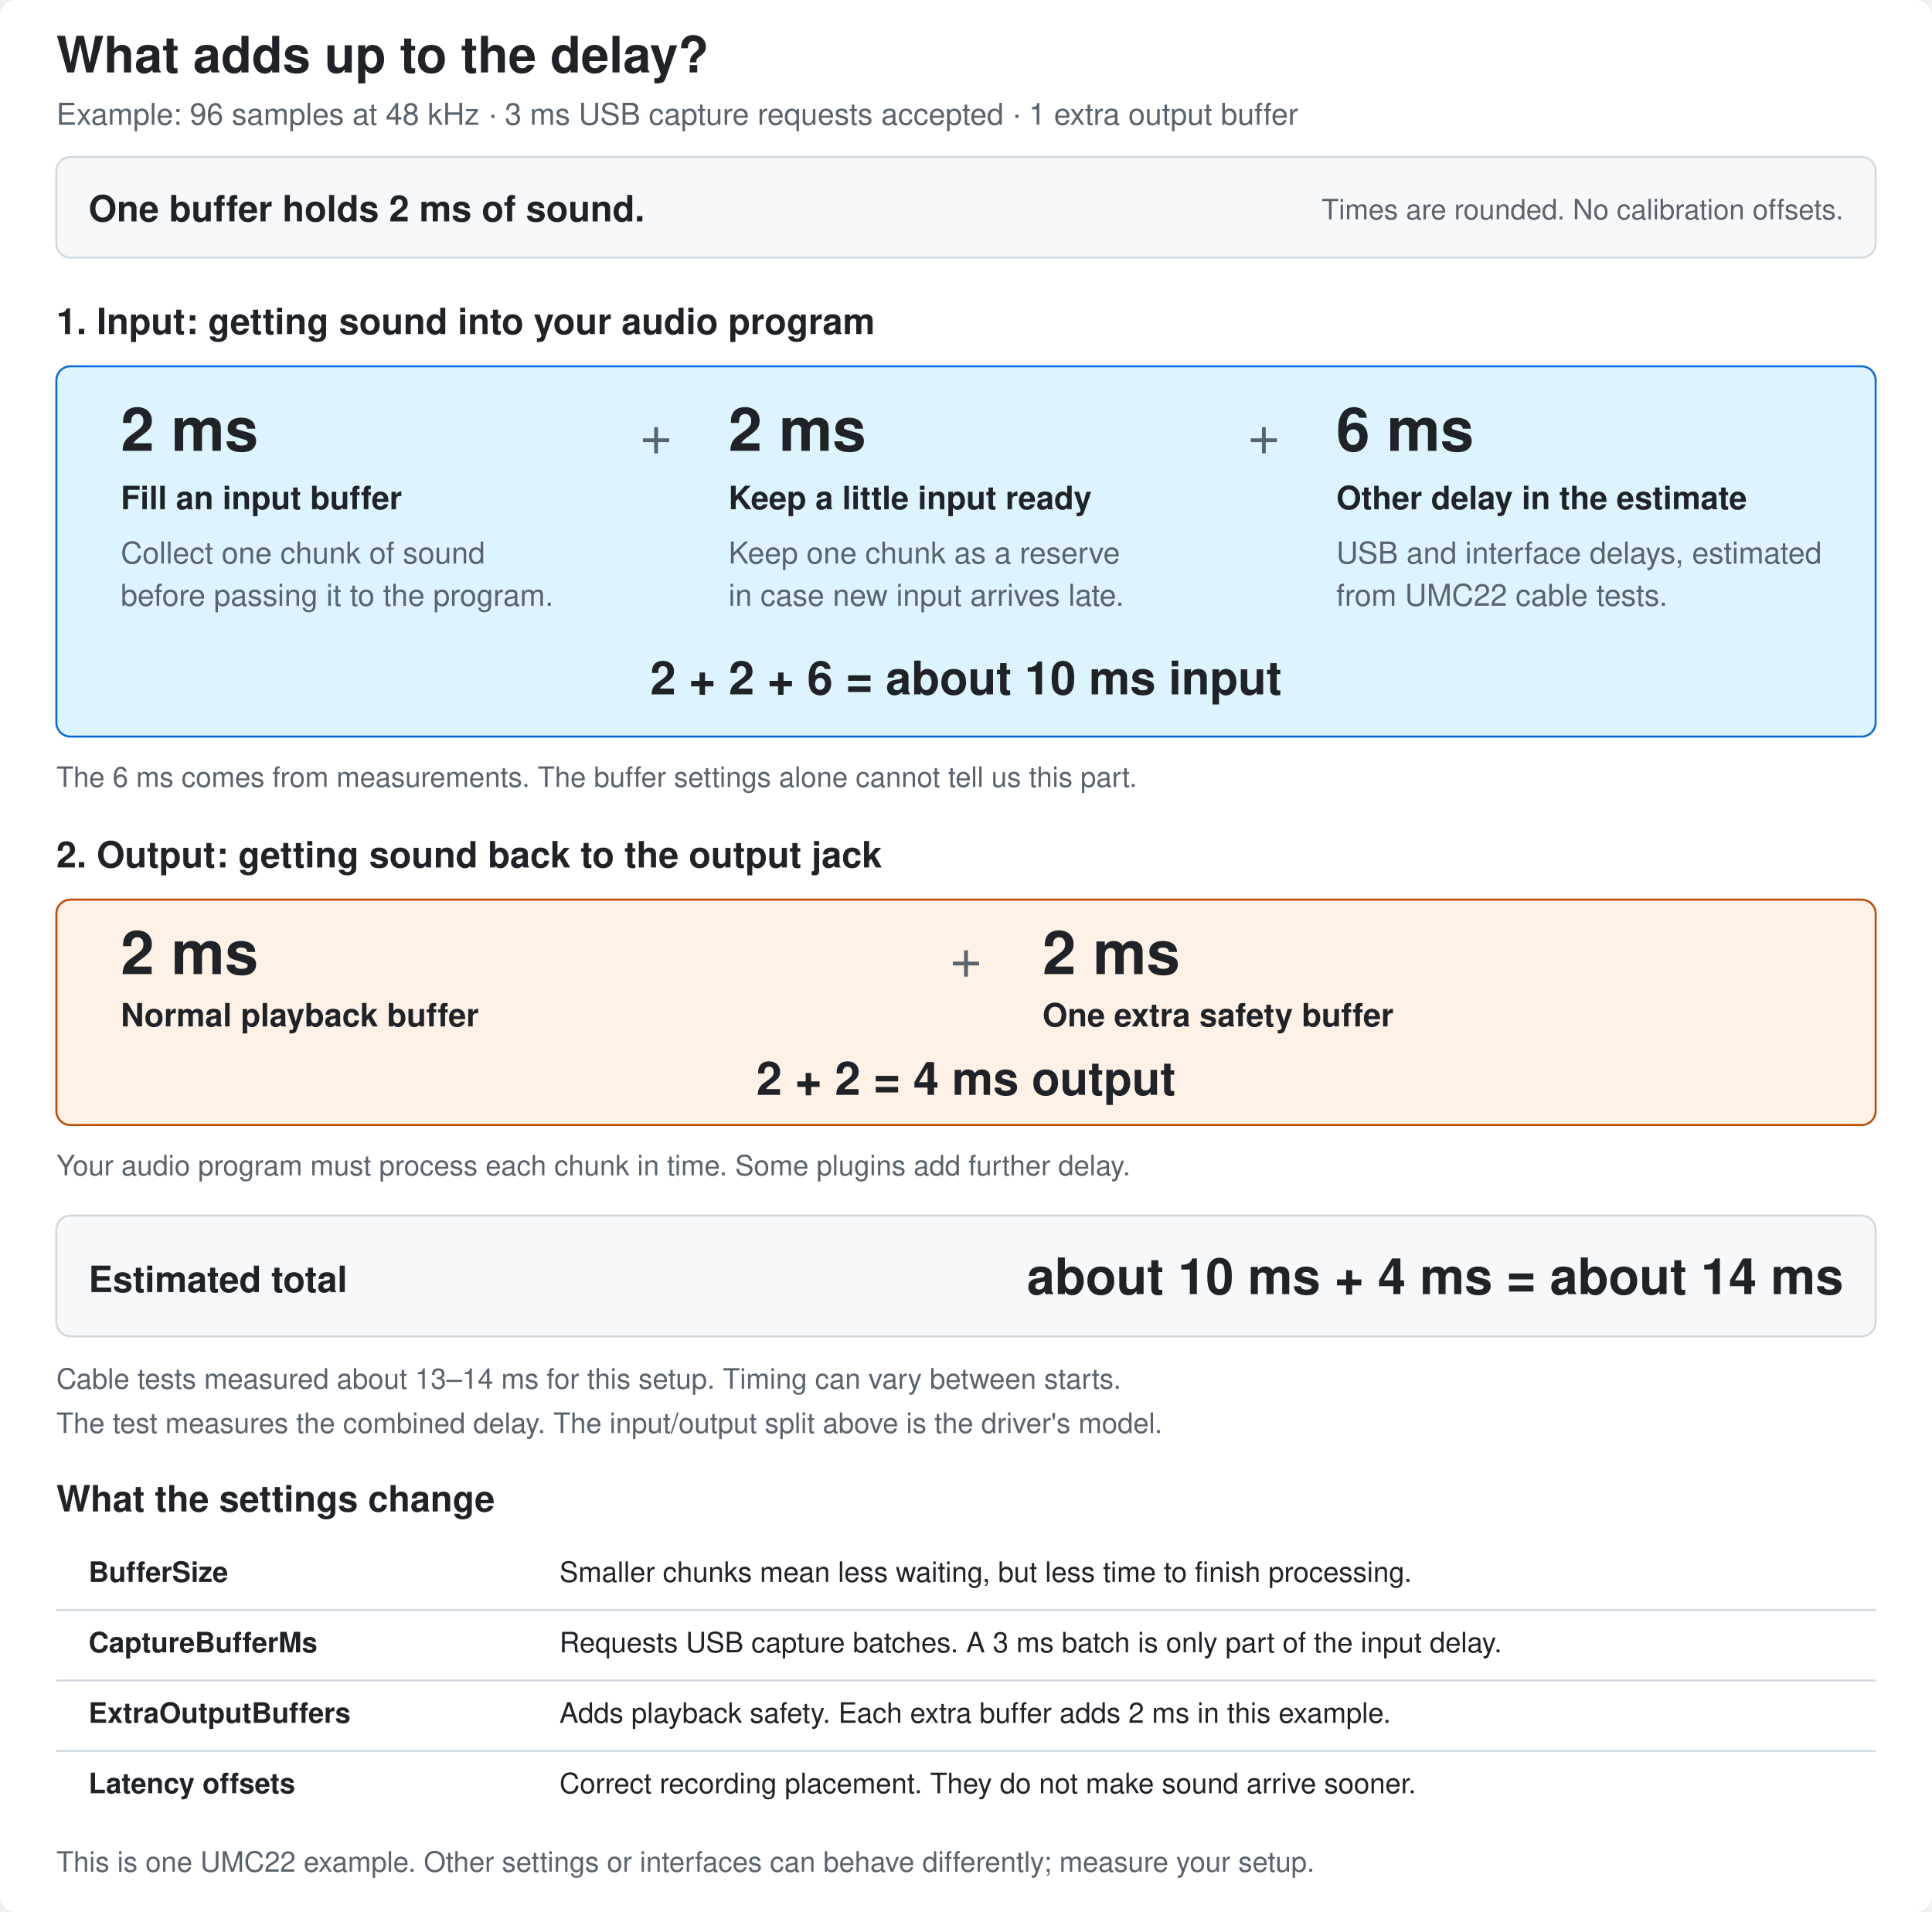
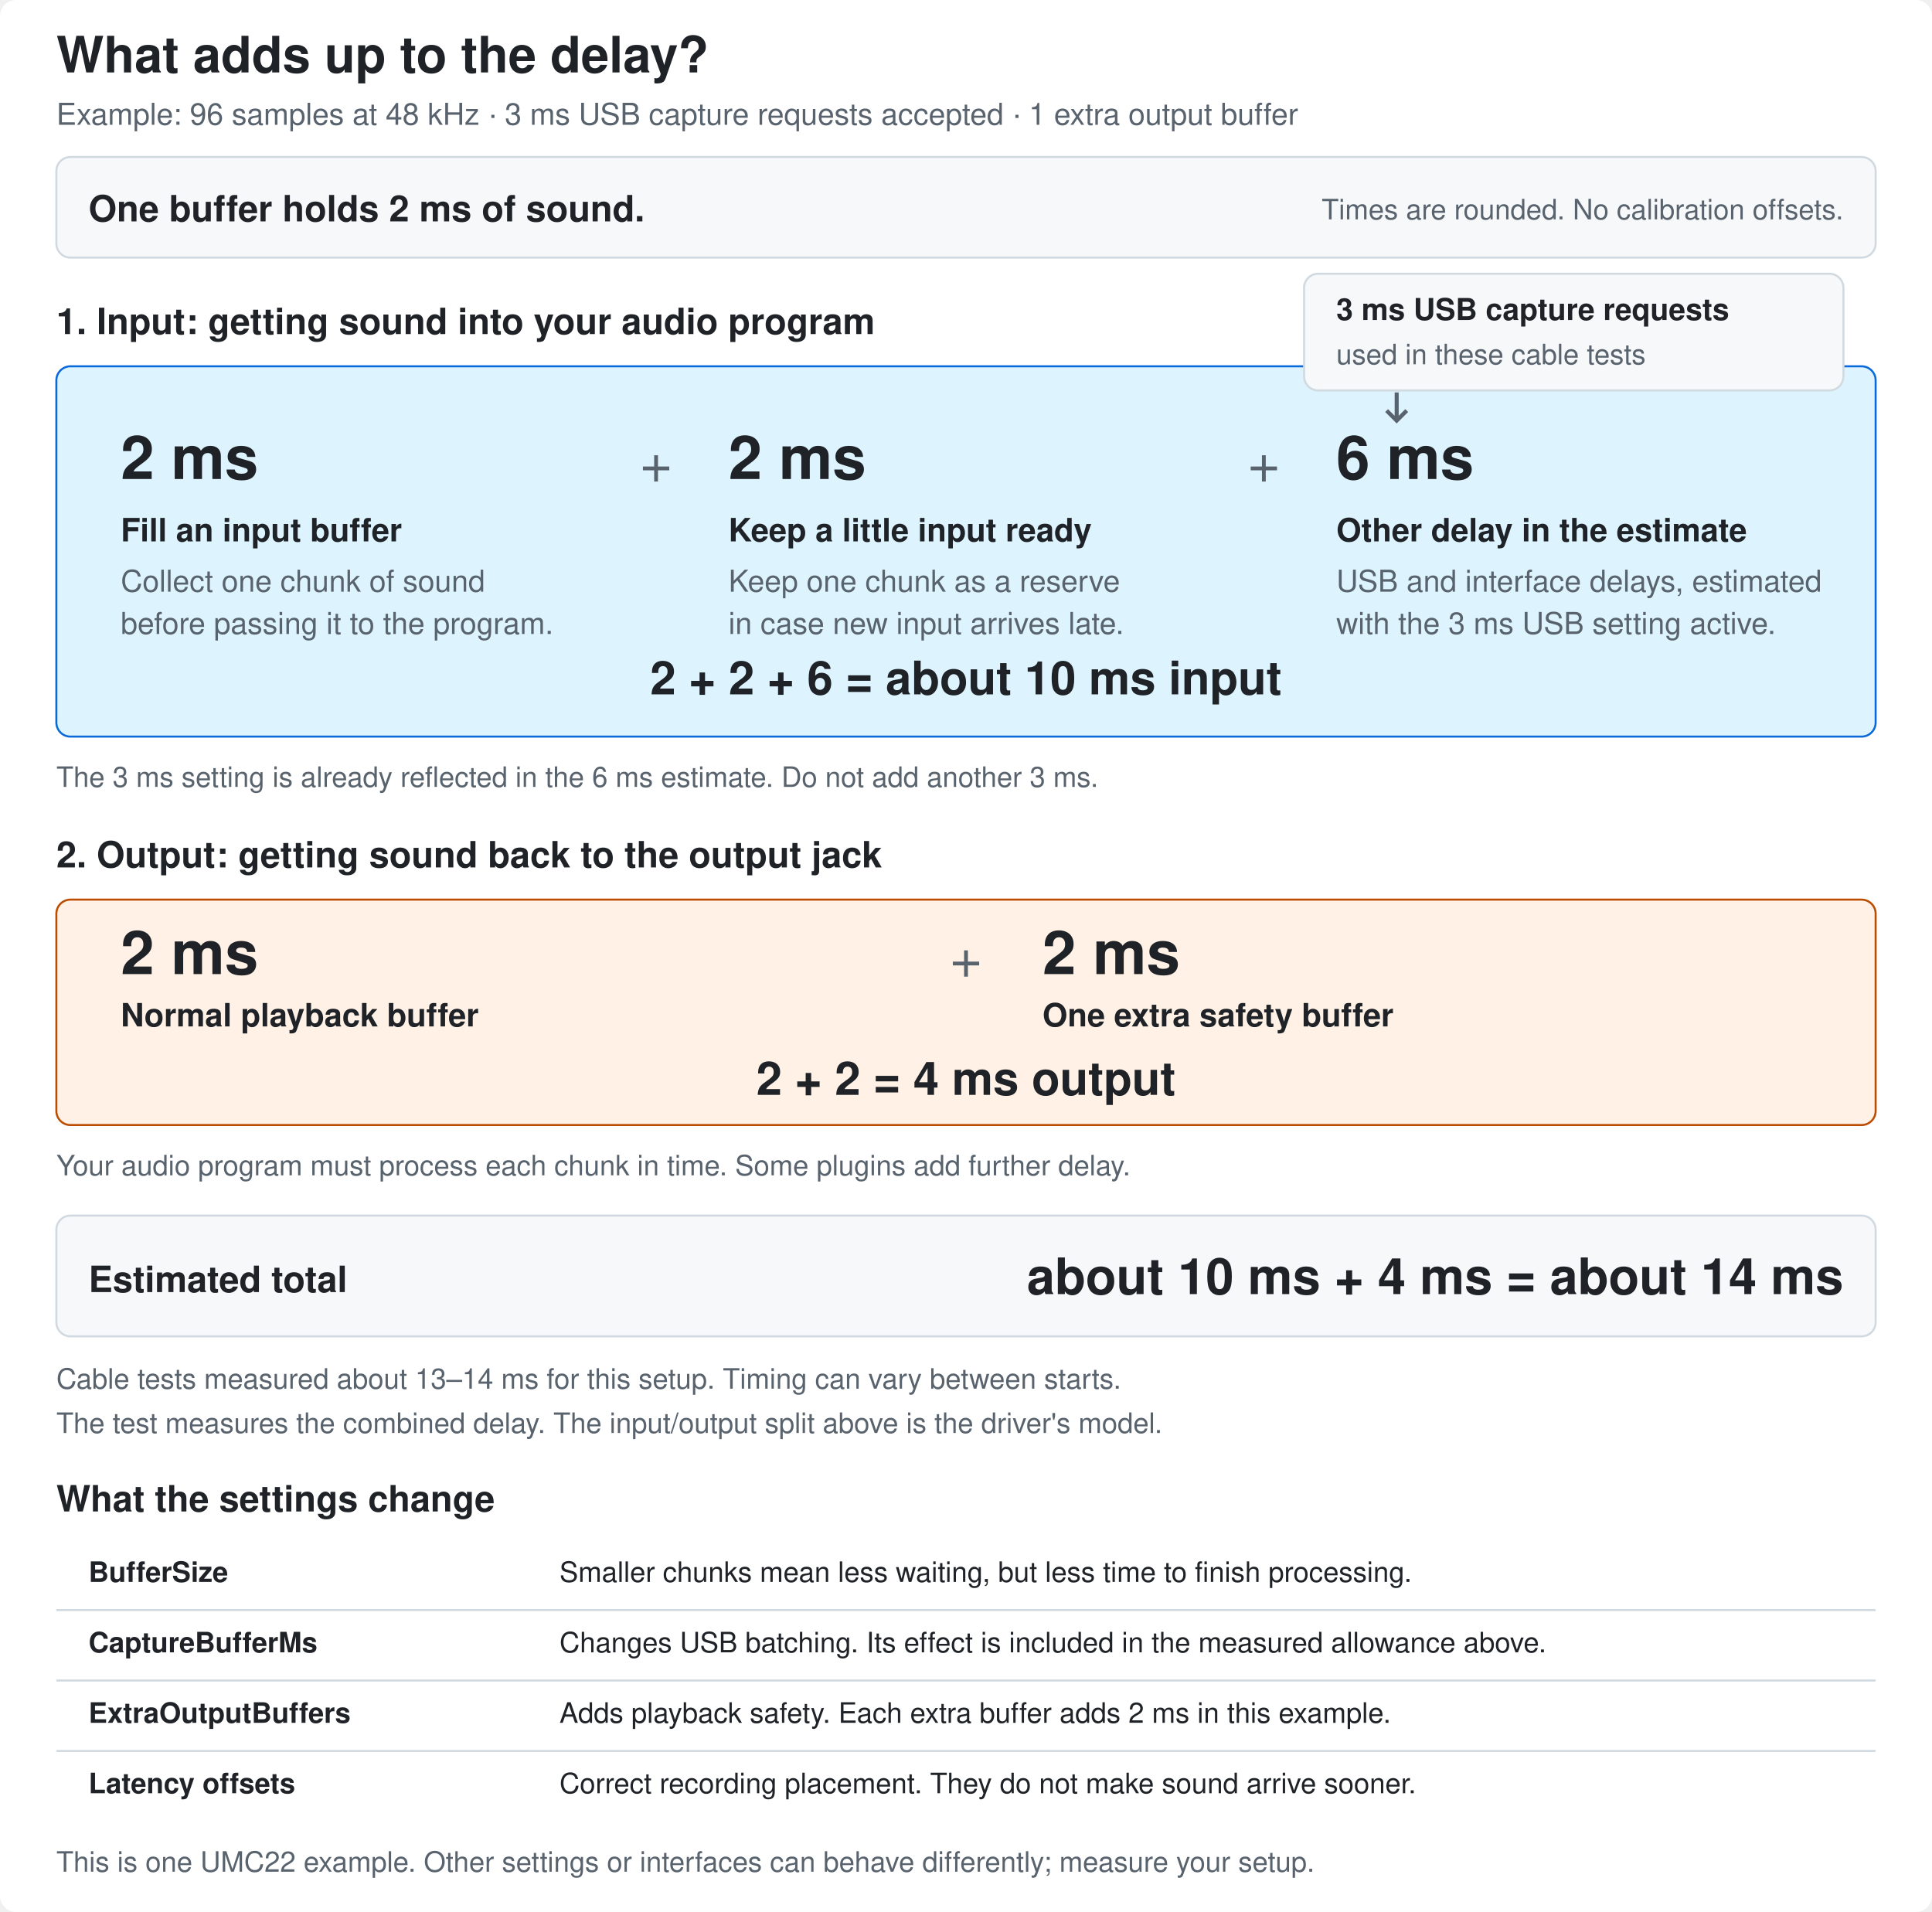
<svg xmlns="http://www.w3.org/2000/svg" viewBox="0 0 960 950" width="960" height="950" role="img" aria-labelledby="title description" font-family="-apple-system, 'Segoe UI', Helvetica, Arial, sans-serif">
  <style>
    .bg { fill: #ffffff; }
    .text { fill: #1f2328; }
    .muted { fill: #59636e; }
+     .connector { stroke: #59636e; stroke-width: 2; fill: none; }
    .divider { stroke: #d1d9e0; }
    .neutral { fill: #f6f8fa; stroke: #d1d9e0; }
    .input { fill: #ddf4ff; stroke: #0969da; }
    .output { fill: #fff1e5; stroke: #bc4c00; }
    @media (prefers-color-scheme: dark) {
      .bg { fill: #0d1117; }
      .text { fill: #e6edf3; }
      .muted { fill: #9198a1; }
+       .connector { stroke: #9198a1; }
      .divider { stroke: #3d444d; }
      .neutral { fill: #161b22; stroke: #3d444d; }
      .input { fill: #0c2d4f; stroke: #4493f8; }
      .output { fill: #3d1d00; stroke: #f0883e; }
    }
  </style>
  <rect class="bg" width="960" height="950" rx="8" />
  <text x="28" y="36" class="text" font-size="25" font-weight="600">What adds up to the delay?</text>
  <text x="28" y="62" class="muted" font-size="15">Example: 96 samples at 48 kHz · 3 ms USB capture requests accepted · 1 extra output buffer</text>
  <rect class="neutral" x="28" y="78" width="904" height="50" rx="7" />
  <text x="44" y="110" class="text" font-size="18" font-weight="600">One buffer holds 2 ms of sound.</text>
  <text x="916" y="109" class="muted" font-size="14" text-anchor="end">Times are rounded. No calibration offsets.</text>
  <text x="28" y="166" class="text" font-size="18" font-weight="600">1. Input: getting sound into your audio program</text>
  <rect class="input" x="28" y="182" width="904" height="184" rx="7" />
+   <rect class="neutral" x="648" y="136" width="268" height="58" rx="7" />
+   <text x="664" y="159" class="text" font-size="15" font-weight="600">3 ms USB capture requests</text>
+   <text x="664" y="181" class="muted" font-size="14">used in these cable tests</text>
+   <path d="M694,195 V209 M689,204 L694,209 L699,204" class="connector" />
  <g class="text" font-size="30" font-weight="600">
-     <text x="60" y="224">2 ms</text>
-     <text x="362" y="224">2 ms</text>
-     <text x="664" y="224">6 ms</text>
+     <text x="60" y="238">2 ms</text>
+     <text x="362" y="238">2 ms</text>
+     <text x="664" y="238">6 ms</text>
  </g>
  <g class="text" font-size="16" font-weight="600">
-     <text x="60" y="253">Fill an input buffer</text>
-     <text x="362" y="253">Keep a little input ready</text>
-     <text x="664" y="253">Other delay in the estimate</text>
+     <text x="60" y="269">Fill an input buffer</text>
+     <text x="362" y="269">Keep a little input ready</text>
+     <text x="664" y="269">Other delay in the estimate</text>
  </g>
  <g class="muted" font-size="15">
-     <text x="60" y="280">Collect one chunk of sound</text>
-     <text x="60" y="301">before passing it to the program.</text>
-     <text x="362" y="280">Keep one chunk as a reserve</text>
-     <text x="362" y="301">in case new input arrives late.</text>
-     <text x="664" y="280">USB and interface delays, estimated</text>
-     <text x="664" y="301">from UMC22 cable tests.</text>
+     <text x="60" y="294">Collect one chunk of sound</text>
+     <text x="60" y="315">before passing it to the program.</text>
+     <text x="362" y="294">Keep one chunk as a reserve</text>
+     <text x="362" y="315">in case new input arrives late.</text>
+     <text x="664" y="294">USB and interface delays, estimated</text>
+     <text x="664" y="315">with the 3 ms USB setting active.</text>
  </g>
  <g class="muted" font-size="27" text-anchor="middle">
-     <text x="326" y="225">+</text>
-     <text x="628" y="225">+</text>
+     <text x="326" y="239">+</text>
+     <text x="628" y="239">+</text>
  </g>
  <text x="480" y="345" class="text" font-size="23" font-weight="600" text-anchor="middle">2 + 2 + 6 = about 10 ms input</text>
-   <text x="28" y="391" class="muted" font-size="14">The 6 ms comes from measurements. The buffer settings alone cannot tell us this part.</text>
+   <text x="28" y="391" class="muted" font-size="14">The 3 ms setting is already reflected in the 6 ms estimate. Do not add another 3 ms.</text>
  <text x="28" y="431" class="text" font-size="18" font-weight="600">2. Output: getting sound back to the output jack</text>
  <rect class="output" x="28" y="447" width="904" height="112" rx="7" />
  <g class="text" font-size="30" font-weight="600">
    <text x="60" y="484">2 ms</text>
    <text x="518" y="484">2 ms</text>
  </g>
  <g class="text" font-size="16" font-weight="600">
    <text x="60" y="510">Normal playback buffer</text>
    <text x="518" y="510">One extra safety buffer</text>
  </g>
  <text x="480" y="485" class="muted" font-size="27" text-anchor="middle">+</text>
  <text x="480" y="544" class="text" font-size="23" font-weight="600" text-anchor="middle">2 + 2 = 4 ms output</text>
  <text x="28" y="584" class="muted" font-size="14">Your audio program must process each chunk in time. Some plugins add further delay.</text>
  <rect class="neutral" x="28" y="604" width="904" height="60" rx="7" />
  <text x="44" y="642" class="text" font-size="18" font-weight="600">Estimated total</text>
  <text x="916" y="643" class="text" font-size="25" font-weight="600" text-anchor="end">about 10 ms + 4 ms = about 14 ms</text>
  <text x="28" y="690" class="muted" font-size="14">Cable tests measured about 13–14 ms for this setup. Timing can vary between starts.</text>
  <text x="28" y="712" class="muted" font-size="14">The test measures the combined delay. The input/output split above is the driver's model.</text>
  <text x="28" y="751" class="text" font-size="18" font-weight="600">What the settings change</text>
  <g font-size="14">
    <text x="44" y="786" class="text" font-weight="600">BufferSize</text>
    <text x="278" y="786" class="text">Smaller chunks mean less waiting, but less time to finish processing.</text>
    <line x1="28" y1="800" x2="932" y2="800" class="divider" />
    <text x="44" y="821" class="text" font-weight="600">CaptureBufferMs</text>
-     <text x="278" y="821" class="text">Requests USB capture batches. A 3 ms batch is only part of the input delay.</text>
+     <text x="278" y="821" class="text">Changes USB batching. Its effect is included in the measured allowance above.</text>
    <line x1="28" y1="835" x2="932" y2="835" class="divider" />
    <text x="44" y="856" class="text" font-weight="600">ExtraOutputBuffers</text>
    <text x="278" y="856" class="text">Adds playback safety. Each extra buffer adds 2 ms in this example.</text>
    <line x1="28" y1="870" x2="932" y2="870" class="divider" />
    <text x="44" y="891" class="text" font-weight="600">Latency offsets</text>
    <text x="278" y="891" class="text">Correct recording placement. They do not make sound arrive sooner.</text>
  </g>
  <text x="28" y="930" class="muted" font-size="14">This is one UMC22 example. Other settings or interfaces can behave differently; measure your setup.</text>
</svg>
